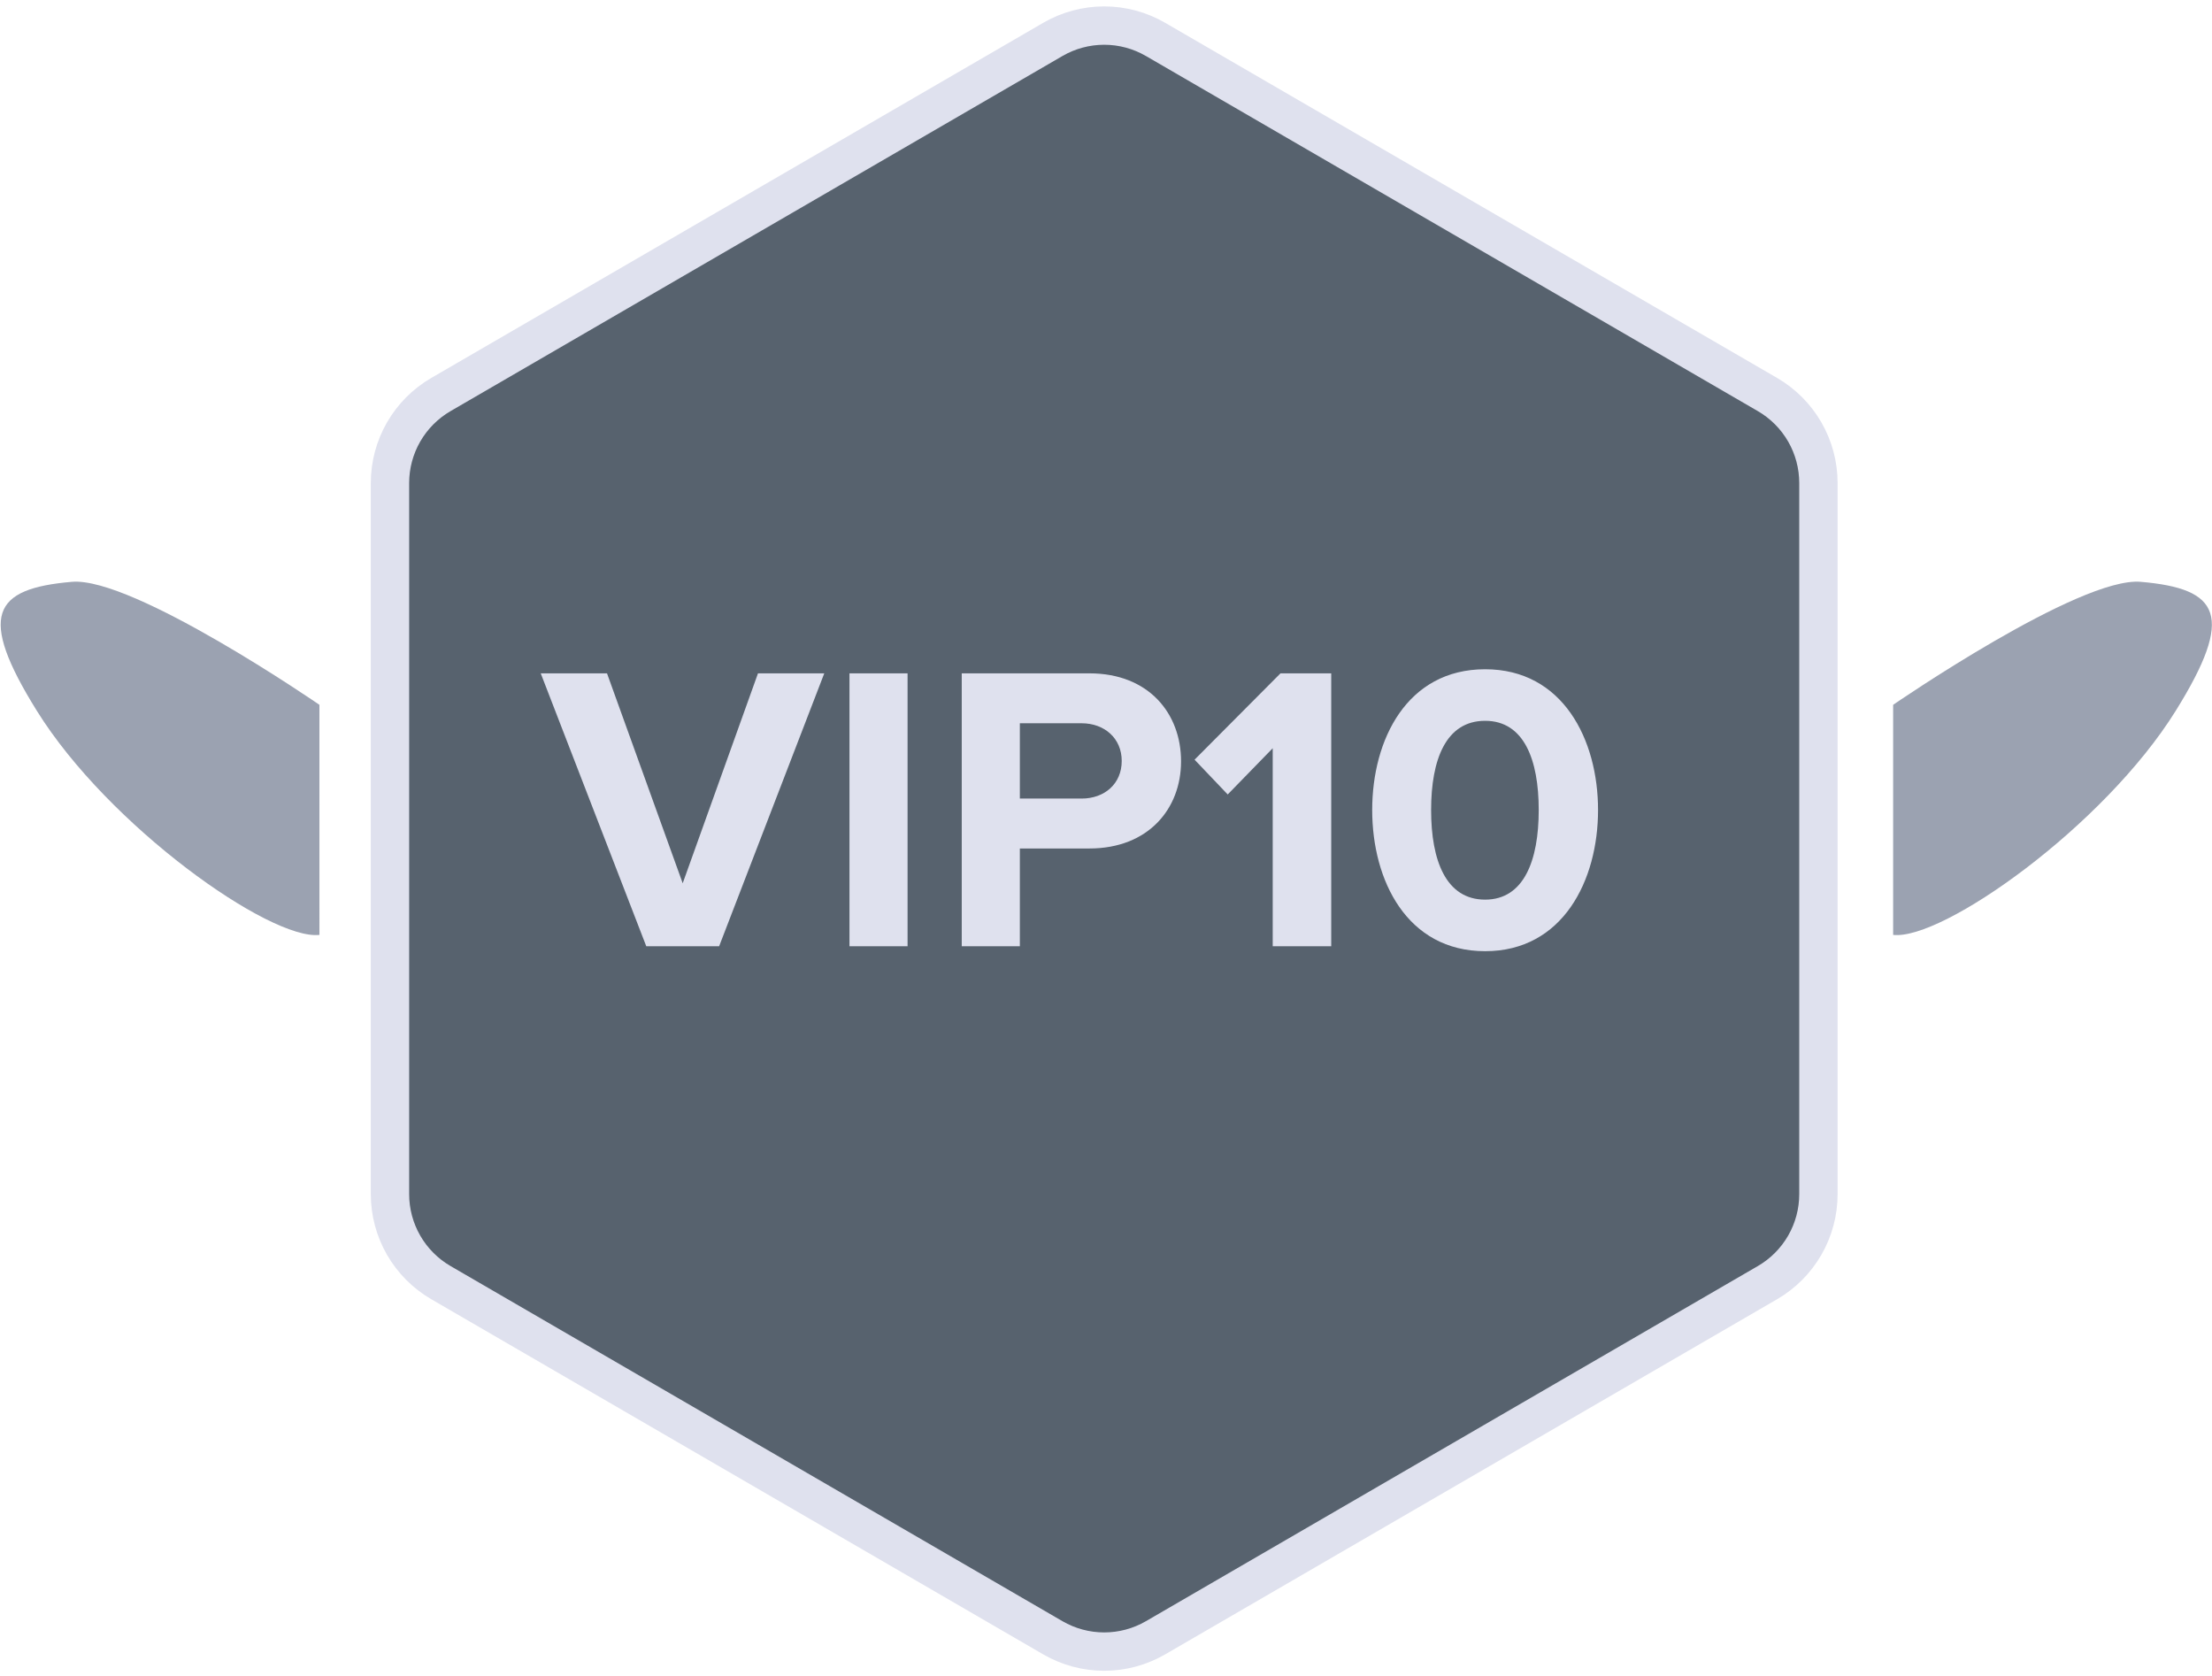
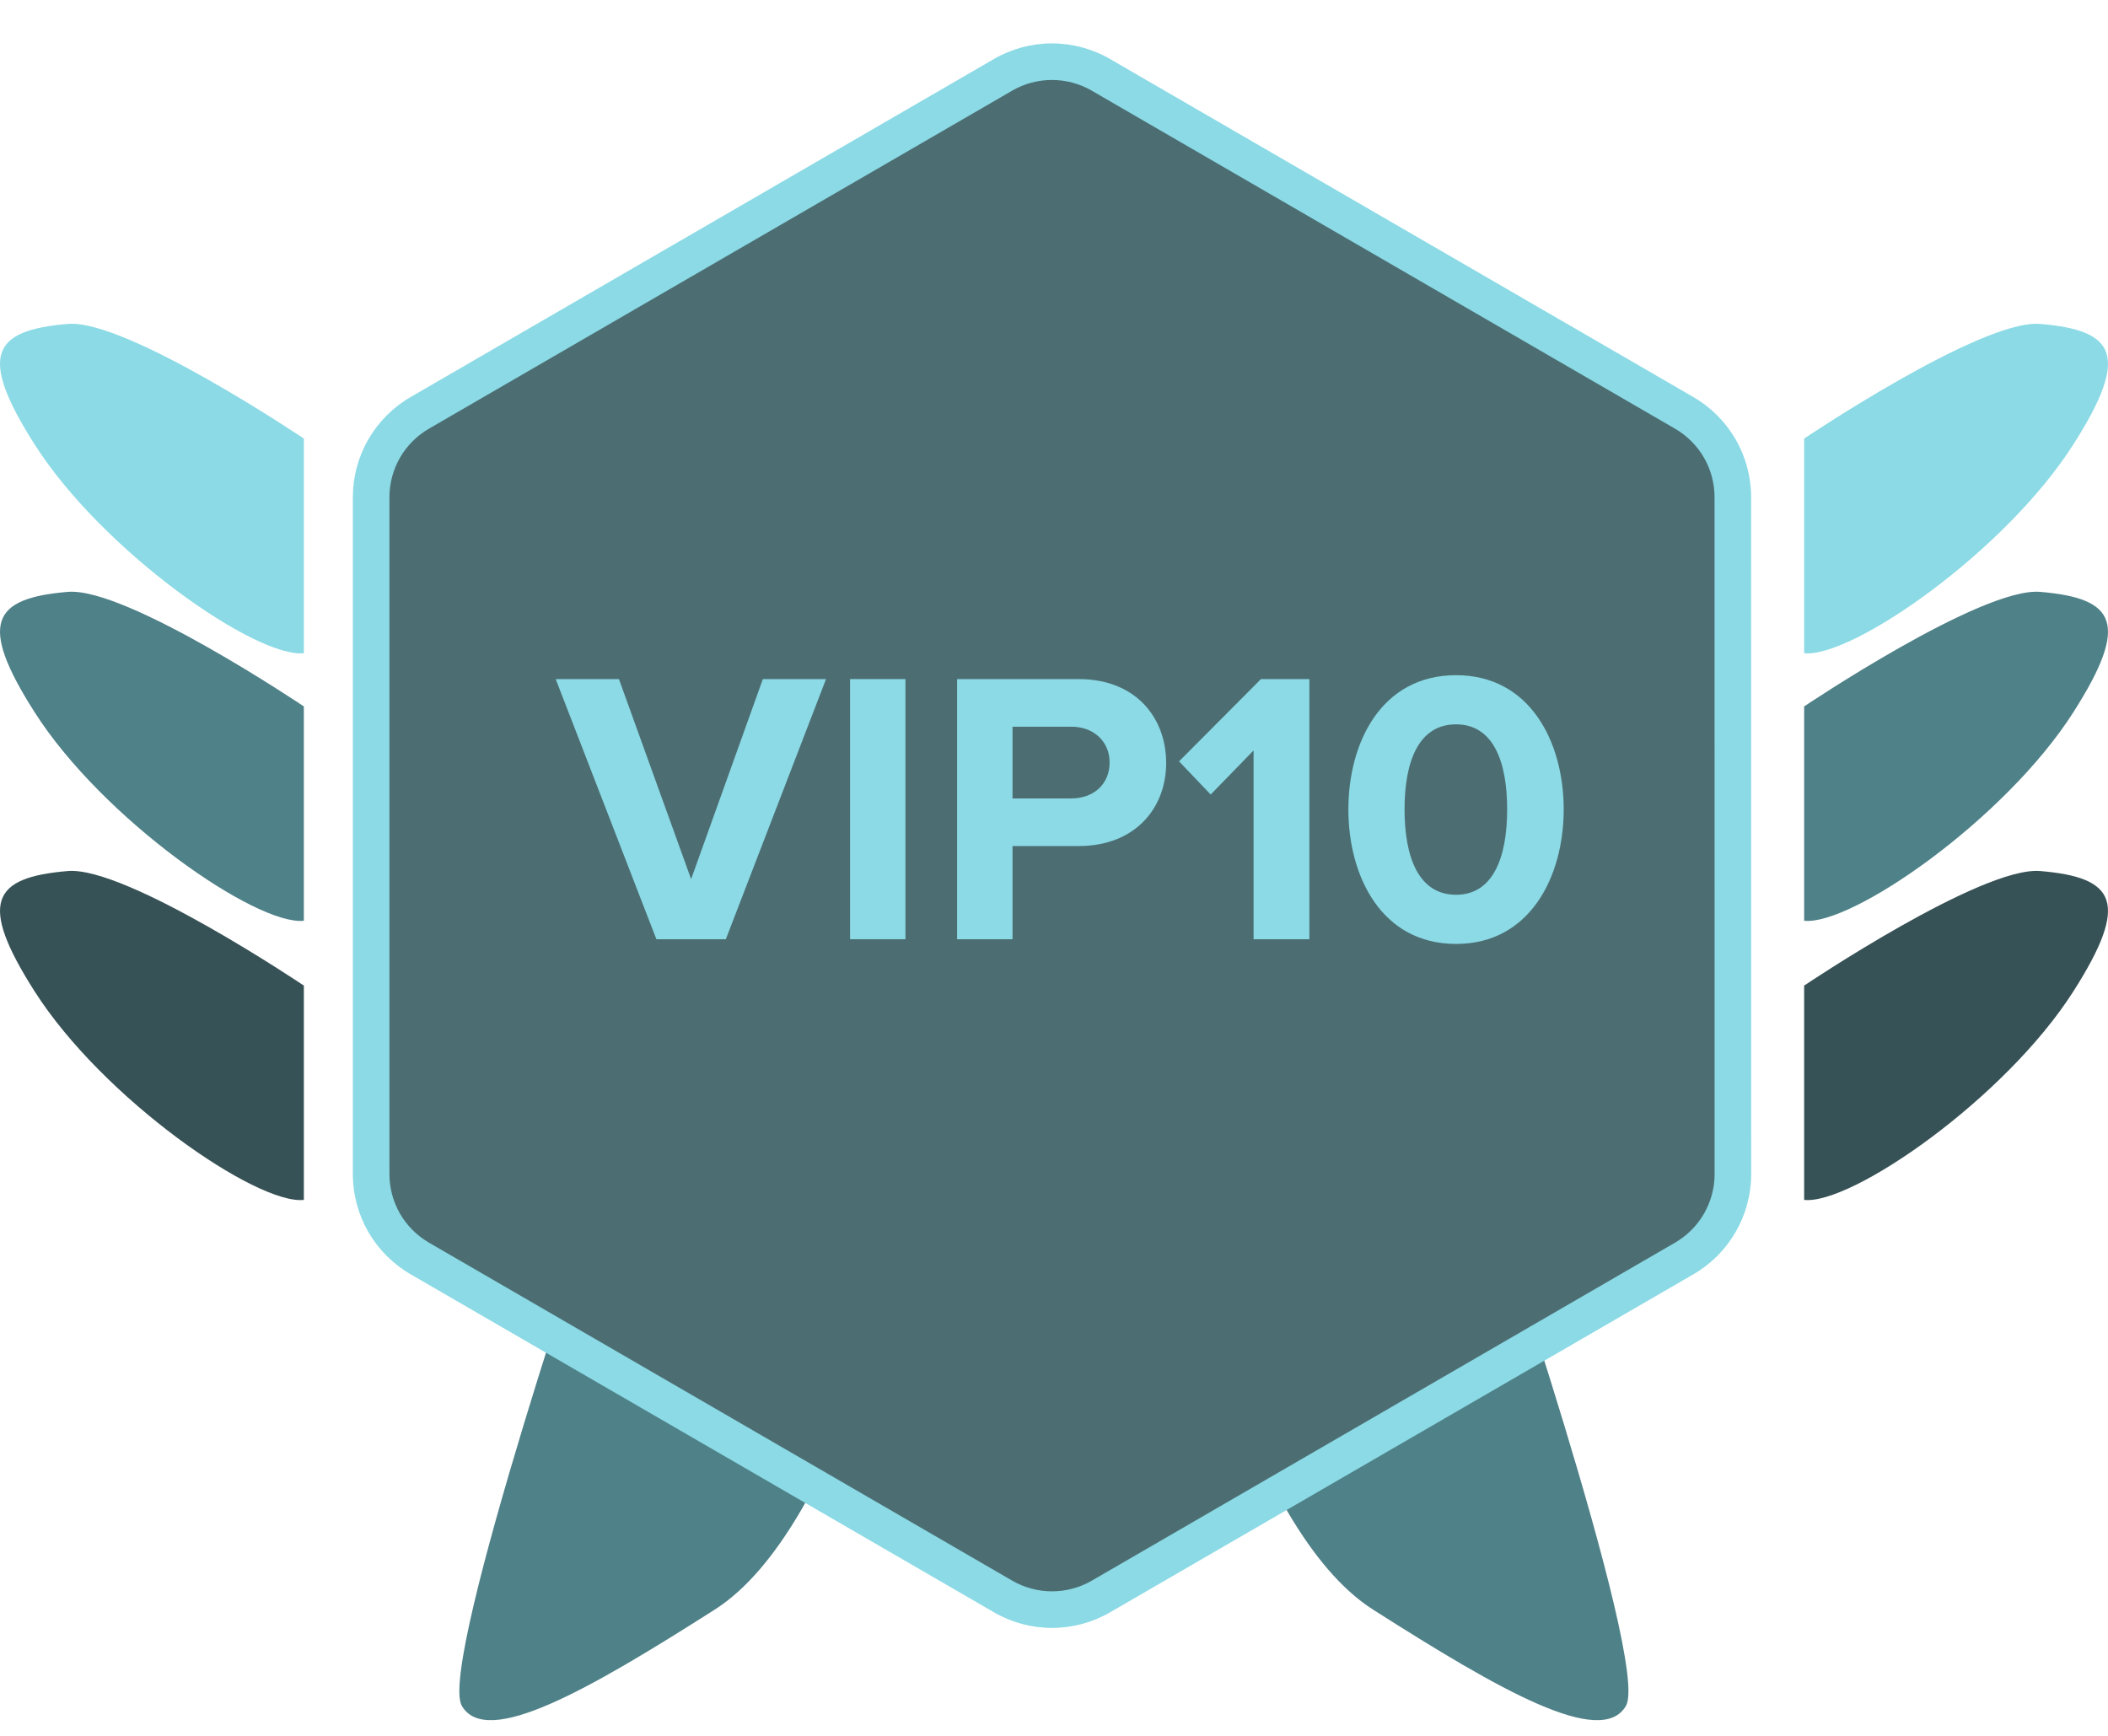
- <svg xmlns="http://www.w3.org/2000/svg" width="173" height="131" viewBox="0 0 173 131" fill="none">
-   <path d="M24.982 55.117C24.982 55.117 10.416 45.088 5.623 45.499C-0.577 46.03 -1.758 48.126 2.875 55.576C8.493 64.61 21.123 73.544 24.983 73.11L24.982 55.117Z" fill="#9BA2B1" />
-   <path d="M148.062 55.117C148.062 55.117 162.628 45.088 167.421 45.499C173.621 46.03 174.802 48.126 170.169 55.576C164.551 64.61 151.921 73.544 148.062 73.11V55.117Z" fill="#9BA2B1" />
-   <path d="M142.218 93.385C142.218 94.787 141.85 96.163 141.15 97.378C140.451 98.592 139.445 99.601 138.233 100.304L90.374 128.077C89.154 128.784 87.769 129.157 86.359 129.157C84.949 129.157 83.564 128.784 82.344 128.077L34.485 100.304C33.273 99.601 32.267 98.592 31.568 97.378C30.868 96.163 30.5 94.787 30.5 93.385V37.772C30.5 36.37 30.868 34.994 31.568 33.779C32.267 32.565 33.273 31.556 34.485 30.852L82.344 3.081C83.564 2.373 84.949 2 86.359 2C87.769 2 89.154 2.373 90.374 3.081L138.233 30.852C139.445 31.556 140.451 32.565 141.15 33.779C141.85 34.994 142.218 36.37 142.218 37.772V93.385Z" fill="#57626E" stroke="#DFE1EE" stroke-width="3" />
-   <path d="M50.546 74L42.29 52.656H47.474L53.394 69.072L59.282 52.656H64.466L56.242 74H50.546ZM66.437 74V52.656H70.981V74H66.437ZM75.218 74V52.656H85.202C89.842 52.656 92.37 55.792 92.37 59.536C92.37 63.248 89.81 66.352 85.202 66.352H79.762V74H75.218ZM87.73 59.504C87.73 57.744 86.386 56.56 84.594 56.56H79.762V62.448H84.594C86.386 62.448 87.73 61.296 87.73 59.504ZM99.539 74V58.512L96.019 62.128L93.427 59.408L100.147 52.656H104.115V74H99.539ZM107.319 63.344C107.319 57.84 110.039 52.336 116.151 52.336C122.231 52.336 124.983 57.84 124.983 63.344C124.983 68.848 122.231 74.384 116.151 74.384C110.039 74.384 107.319 68.848 107.319 63.344ZM120.343 63.344C120.343 59.408 119.191 56.368 116.151 56.368C113.079 56.368 111.927 59.408 111.927 63.344C111.927 67.28 113.079 70.352 116.151 70.352C119.191 70.352 120.343 67.28 120.343 63.344Z" fill="#DFE1EE" />
+ <svg xmlns="http://www.w3.org/2000/svg" width="34" height="28" viewBox="0 0 34 28" fill="none">
+   <path d="M19.036 19.673L23.936 18.971C23.936 18.971 26.622 26.832 26.225 27.516C25.828 28.201 24.195 27.269 22.145 25.963C20.095 24.658 19.036 19.673 19.036 19.673Z" fill="#4F8188" />
+   <path d="M14.639 19.673L9.738 18.971C9.738 18.971 7.052 26.832 7.449 27.516C7.847 28.201 9.479 27.269 11.529 25.963C13.579 24.658 14.639 19.673 14.639 19.673Z" fill="#4F8188" />
+   <path d="M4.901 7.075C4.901 7.075 2.037 5.146 1.095 5.225C-0.124 5.327 -0.356 5.73 0.555 7.163C1.659 8.901 4.142 10.62 4.901 10.536L4.901 7.075Z" fill="#8BDAE5" />
+   <path d="M4.901 11.395C4.901 11.395 2.037 9.468 1.095 9.547C-0.124 9.649 -0.356 10.052 0.555 11.483C1.659 13.219 4.142 14.936 4.901 14.852L4.901 11.395Z" fill="#4F8188" />
+   <path d="M4.901 15.898C4.901 15.898 2.037 13.971 1.095 14.05C-0.124 14.152 -0.356 14.554 0.555 15.986C1.659 17.722 4.142 19.438 4.901 19.355L4.901 15.898Z" fill="#375256" />
+   <path d="M29.099 7.075C29.099 7.075 31.963 5.146 32.905 5.225C34.124 5.327 34.356 5.73 33.445 7.163C32.341 8.901 29.858 10.62 29.099 10.536L29.099 7.075Z" fill="#8BDAE5" />
+   <path d="M29.099 11.395C29.099 11.395 31.963 9.468 32.905 9.547C34.124 9.649 34.356 10.052 33.445 11.483C32.341 13.219 29.858 14.936 29.099 14.852L29.099 11.395Z" fill="#4F8188" />
+   <path d="M29.099 15.898C29.099 15.898 31.963 13.971 32.905 14.05C34.124 14.152 34.356 14.554 33.445 15.986C32.341 17.722 29.858 19.438 29.099 19.355L29.099 15.898Z" fill="#375256" />
+   <path d="M27.95 18.938C27.95 19.214 27.878 19.485 27.74 19.723C27.602 19.962 27.404 20.161 27.166 20.299L17.757 25.752C17.517 25.891 17.245 25.964 16.968 25.964C16.691 25.964 16.419 25.891 16.179 25.752L6.77 20.299C6.532 20.161 6.334 19.962 6.196 19.723C6.058 19.485 5.986 19.214 5.986 18.938V8.021C5.986 7.746 6.058 7.475 6.196 7.236C6.334 6.997 6.532 6.799 6.77 6.66L16.179 1.207C16.418 1.068 16.69 0.995 16.967 0.995C17.244 0.995 17.516 1.068 17.756 1.207L27.165 6.66C27.404 6.799 27.602 6.997 27.739 7.236C27.877 7.475 27.949 7.746 27.949 8.021L27.95 18.938Z" fill="#4C6E73" />
+   <path fill-rule="evenodd" clip-rule="evenodd" d="M16.967 1.29C16.742 1.29 16.521 1.349 16.326 1.462L6.918 6.915C6.724 7.028 6.563 7.189 6.451 7.383C6.34 7.577 6.281 7.797 6.281 8.021V18.938C6.281 18.938 6.281 18.938 6.281 18.938C6.281 19.162 6.34 19.382 6.451 19.576C6.563 19.77 6.724 19.931 6.918 20.044L16.327 25.497C16.522 25.61 16.743 25.669 16.968 25.669C17.193 25.669 17.414 25.61 17.609 25.497L27.018 20.044C27.212 19.931 27.373 19.77 27.484 19.576C27.596 19.382 27.655 19.162 27.655 18.938C27.655 18.938 27.655 18.938 27.655 18.938L27.654 8.021C27.654 7.797 27.596 7.577 27.484 7.383C27.372 7.189 27.211 7.028 27.017 6.915L17.608 1.462C17.413 1.349 17.192 1.29 16.967 1.29ZM16.031 0.952C16.315 0.787 16.638 0.7 16.967 0.7C17.296 0.7 17.619 0.787 17.904 0.952L27.313 6.405C27.596 6.569 27.831 6.805 27.995 7.089C28.158 7.372 28.244 7.694 28.244 8.021C28.244 8.021 28.244 8.021 28.244 8.021L28.245 18.938C28.245 19.265 28.159 19.587 27.995 19.871C27.832 20.154 27.597 20.39 27.314 20.554L17.905 26.007C17.62 26.172 17.297 26.259 16.968 26.259C16.639 26.259 16.316 26.172 16.032 26.007L6.622 20.554C6.339 20.39 6.104 20.154 5.94 19.871C5.777 19.587 5.691 19.265 5.691 18.938V8.021C5.691 7.694 5.777 7.372 5.94 7.089C6.104 6.805 6.339 6.569 6.622 6.405C6.622 6.405 6.622 6.405 6.622 6.405L16.031 0.952Z" fill="#8BDAE5" />
+   <path d="M10.587 15.15L8.963 10.954H9.983L11.147 14.181L12.304 10.954H13.323L11.707 15.15H10.587Z" fill="#8BDAE5" />
+   <path d="M13.711 15.15V10.954H14.604V15.15H13.711Z" fill="#8BDAE5" />
+   <path d="M15.437 15.15V10.954H17.4C18.312 10.954 18.809 11.571 18.809 12.307C18.809 13.037 18.306 13.647 17.4 13.647H16.331V15.15H15.437ZM17.897 12.3C17.897 11.954 17.633 11.722 17.281 11.722H16.331V12.879H17.281C17.633 12.879 17.897 12.653 17.897 12.3Z" fill="#8BDAE5" />
+   <path d="M20.219 15.15V12.105L19.527 12.816L19.017 12.281L20.338 10.954H21.119V15.15H20.219Z" fill="#8BDAE5" />
+   <path d="M21.748 13.055C21.748 11.973 22.283 10.891 23.485 10.891C24.68 10.891 25.221 11.973 25.221 13.055C25.221 14.137 24.68 15.226 23.485 15.226C22.283 15.226 21.748 14.137 21.748 13.055ZM24.309 13.055C24.309 12.281 24.083 11.684 23.485 11.684C22.881 11.684 22.654 12.281 22.654 13.055C22.654 13.829 22.881 14.433 23.485 14.433C24.083 14.433 24.309 13.829 24.309 13.055Z" fill="#8BDAE5" />
</svg>
